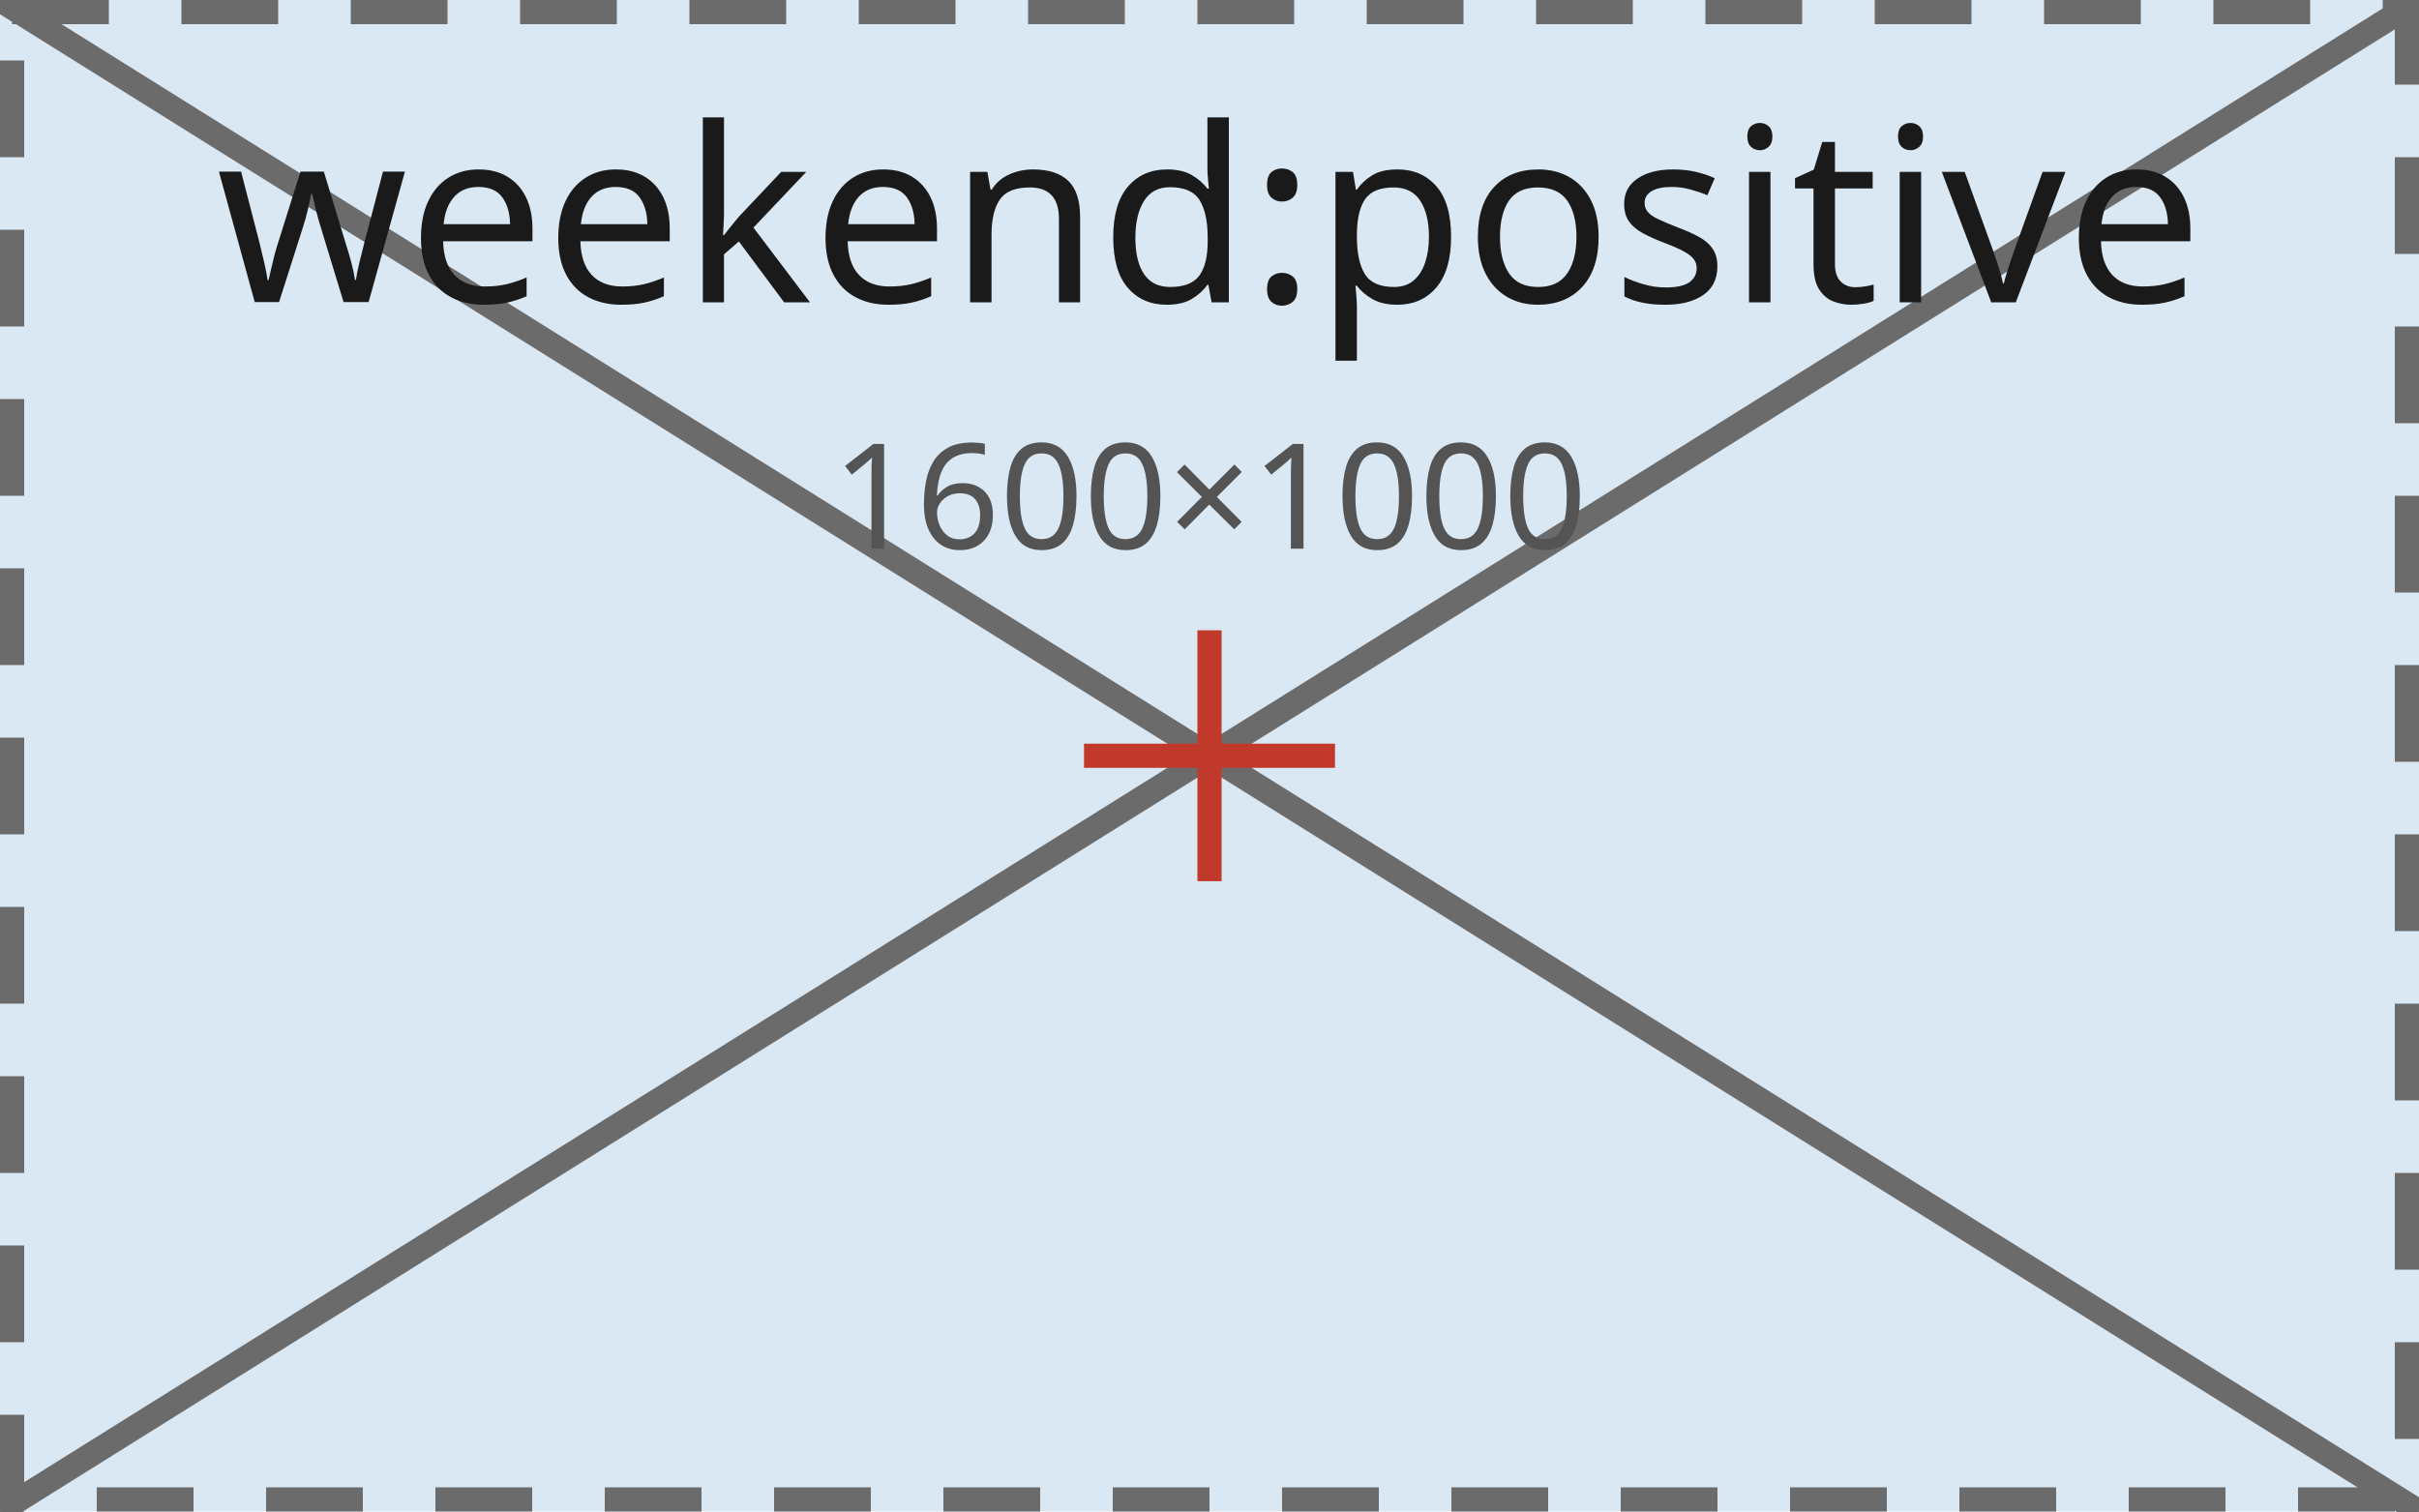
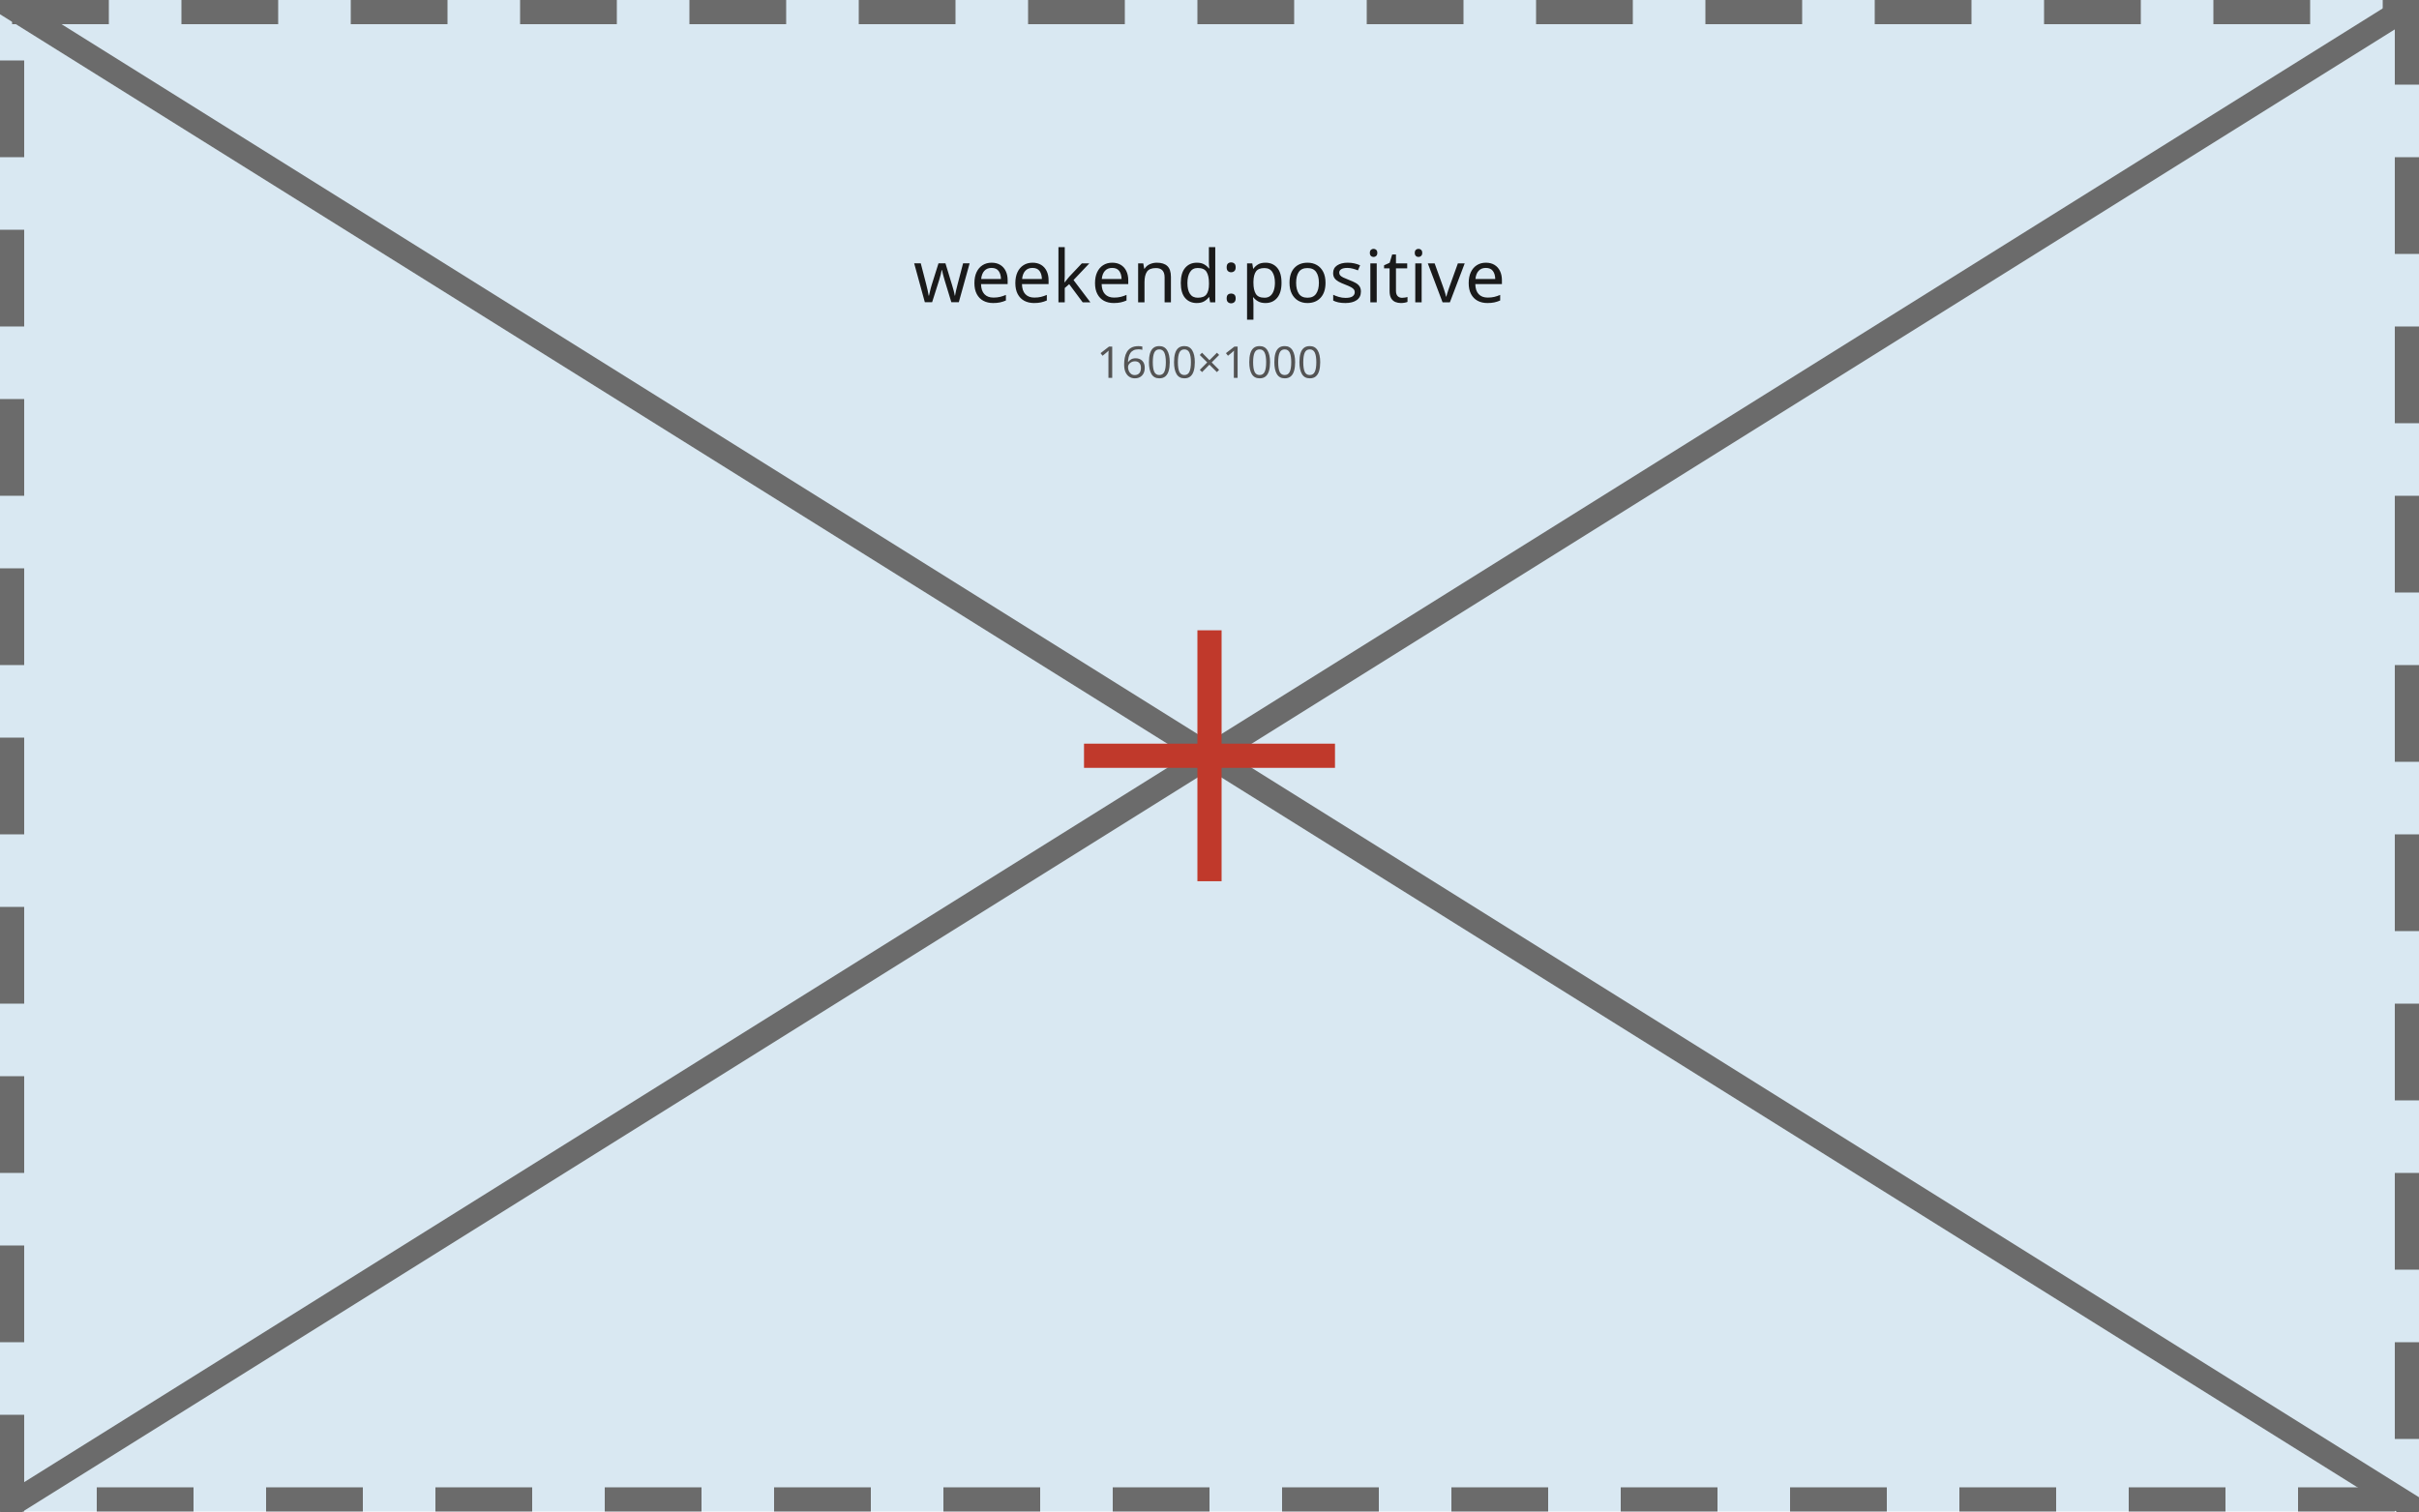
<svg xmlns="http://www.w3.org/2000/svg" viewBox="0 0 1600 1000" width="1600" height="1000">
  <rect x="0" y="0" width="1600" height="1000" fill="#d9e8f2" />
  <g fill="none" stroke="#6b6b6b" stroke-width="16">
    <rect x="8" y="8" width="1584" height="984" stroke-dasharray="64 48" />
    <line x1="0" y1="0" x2="1600" y2="1000" />
    <line x1="1600" y1="0" x2="0" y2="1000" />
  </g>
  <g stroke="#c0392b" stroke-width="16">
    <line x1="717" y1="500" x2="883" y2="500" />
    <line x1="800" y1="417" x2="800" y2="583" />
  </g>
-   <text x="800" y="200" text-anchor="middle" font-family="sans-serif" font-size="161" fill="#1a1a1a">weekend:positive</text>
-   <text x="800" y="363" text-anchor="middle" font-family="sans-serif" font-size="97" fill="#545454">1600×1000</text>
+   <text x="800" y="200" text-anchor="middle" font-family="sans-serif" font-size="48" fill="#1a1a1a">weekend:positive</text>
+   <text x="800" y="250" text-anchor="middle" font-family="sans-serif" font-size="29" fill="#545454">1600×1000</text>
</svg>
